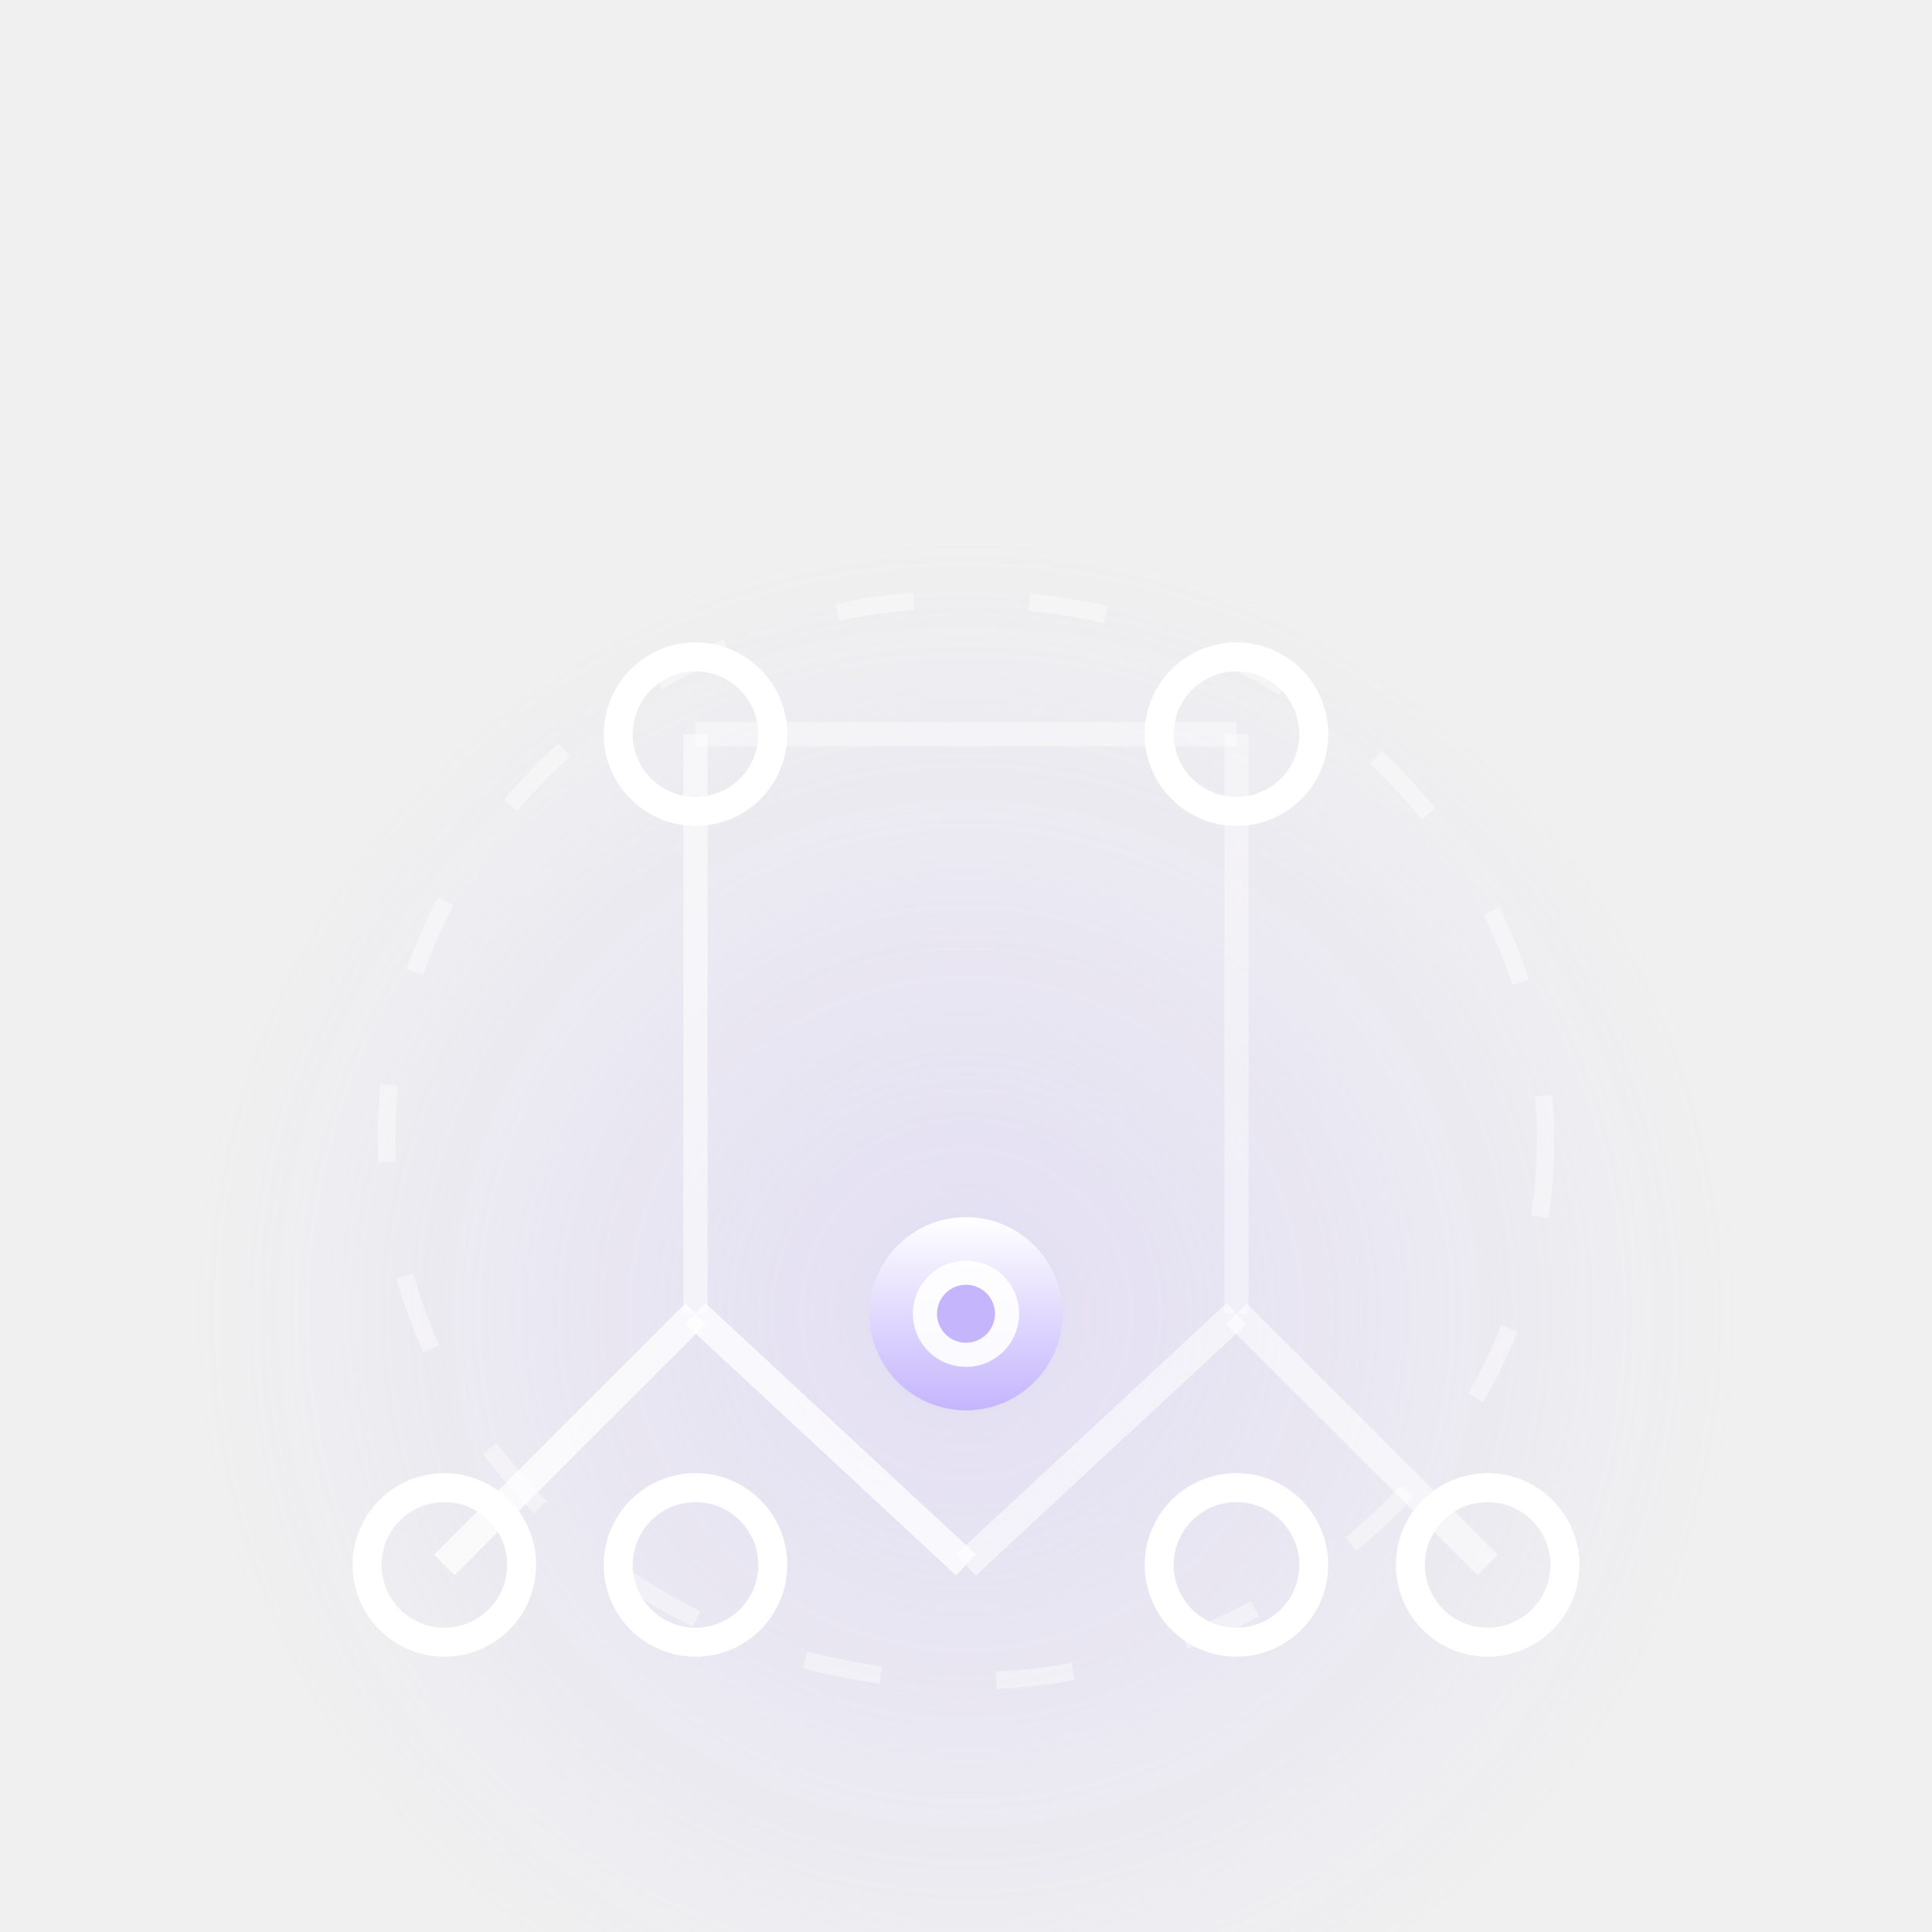
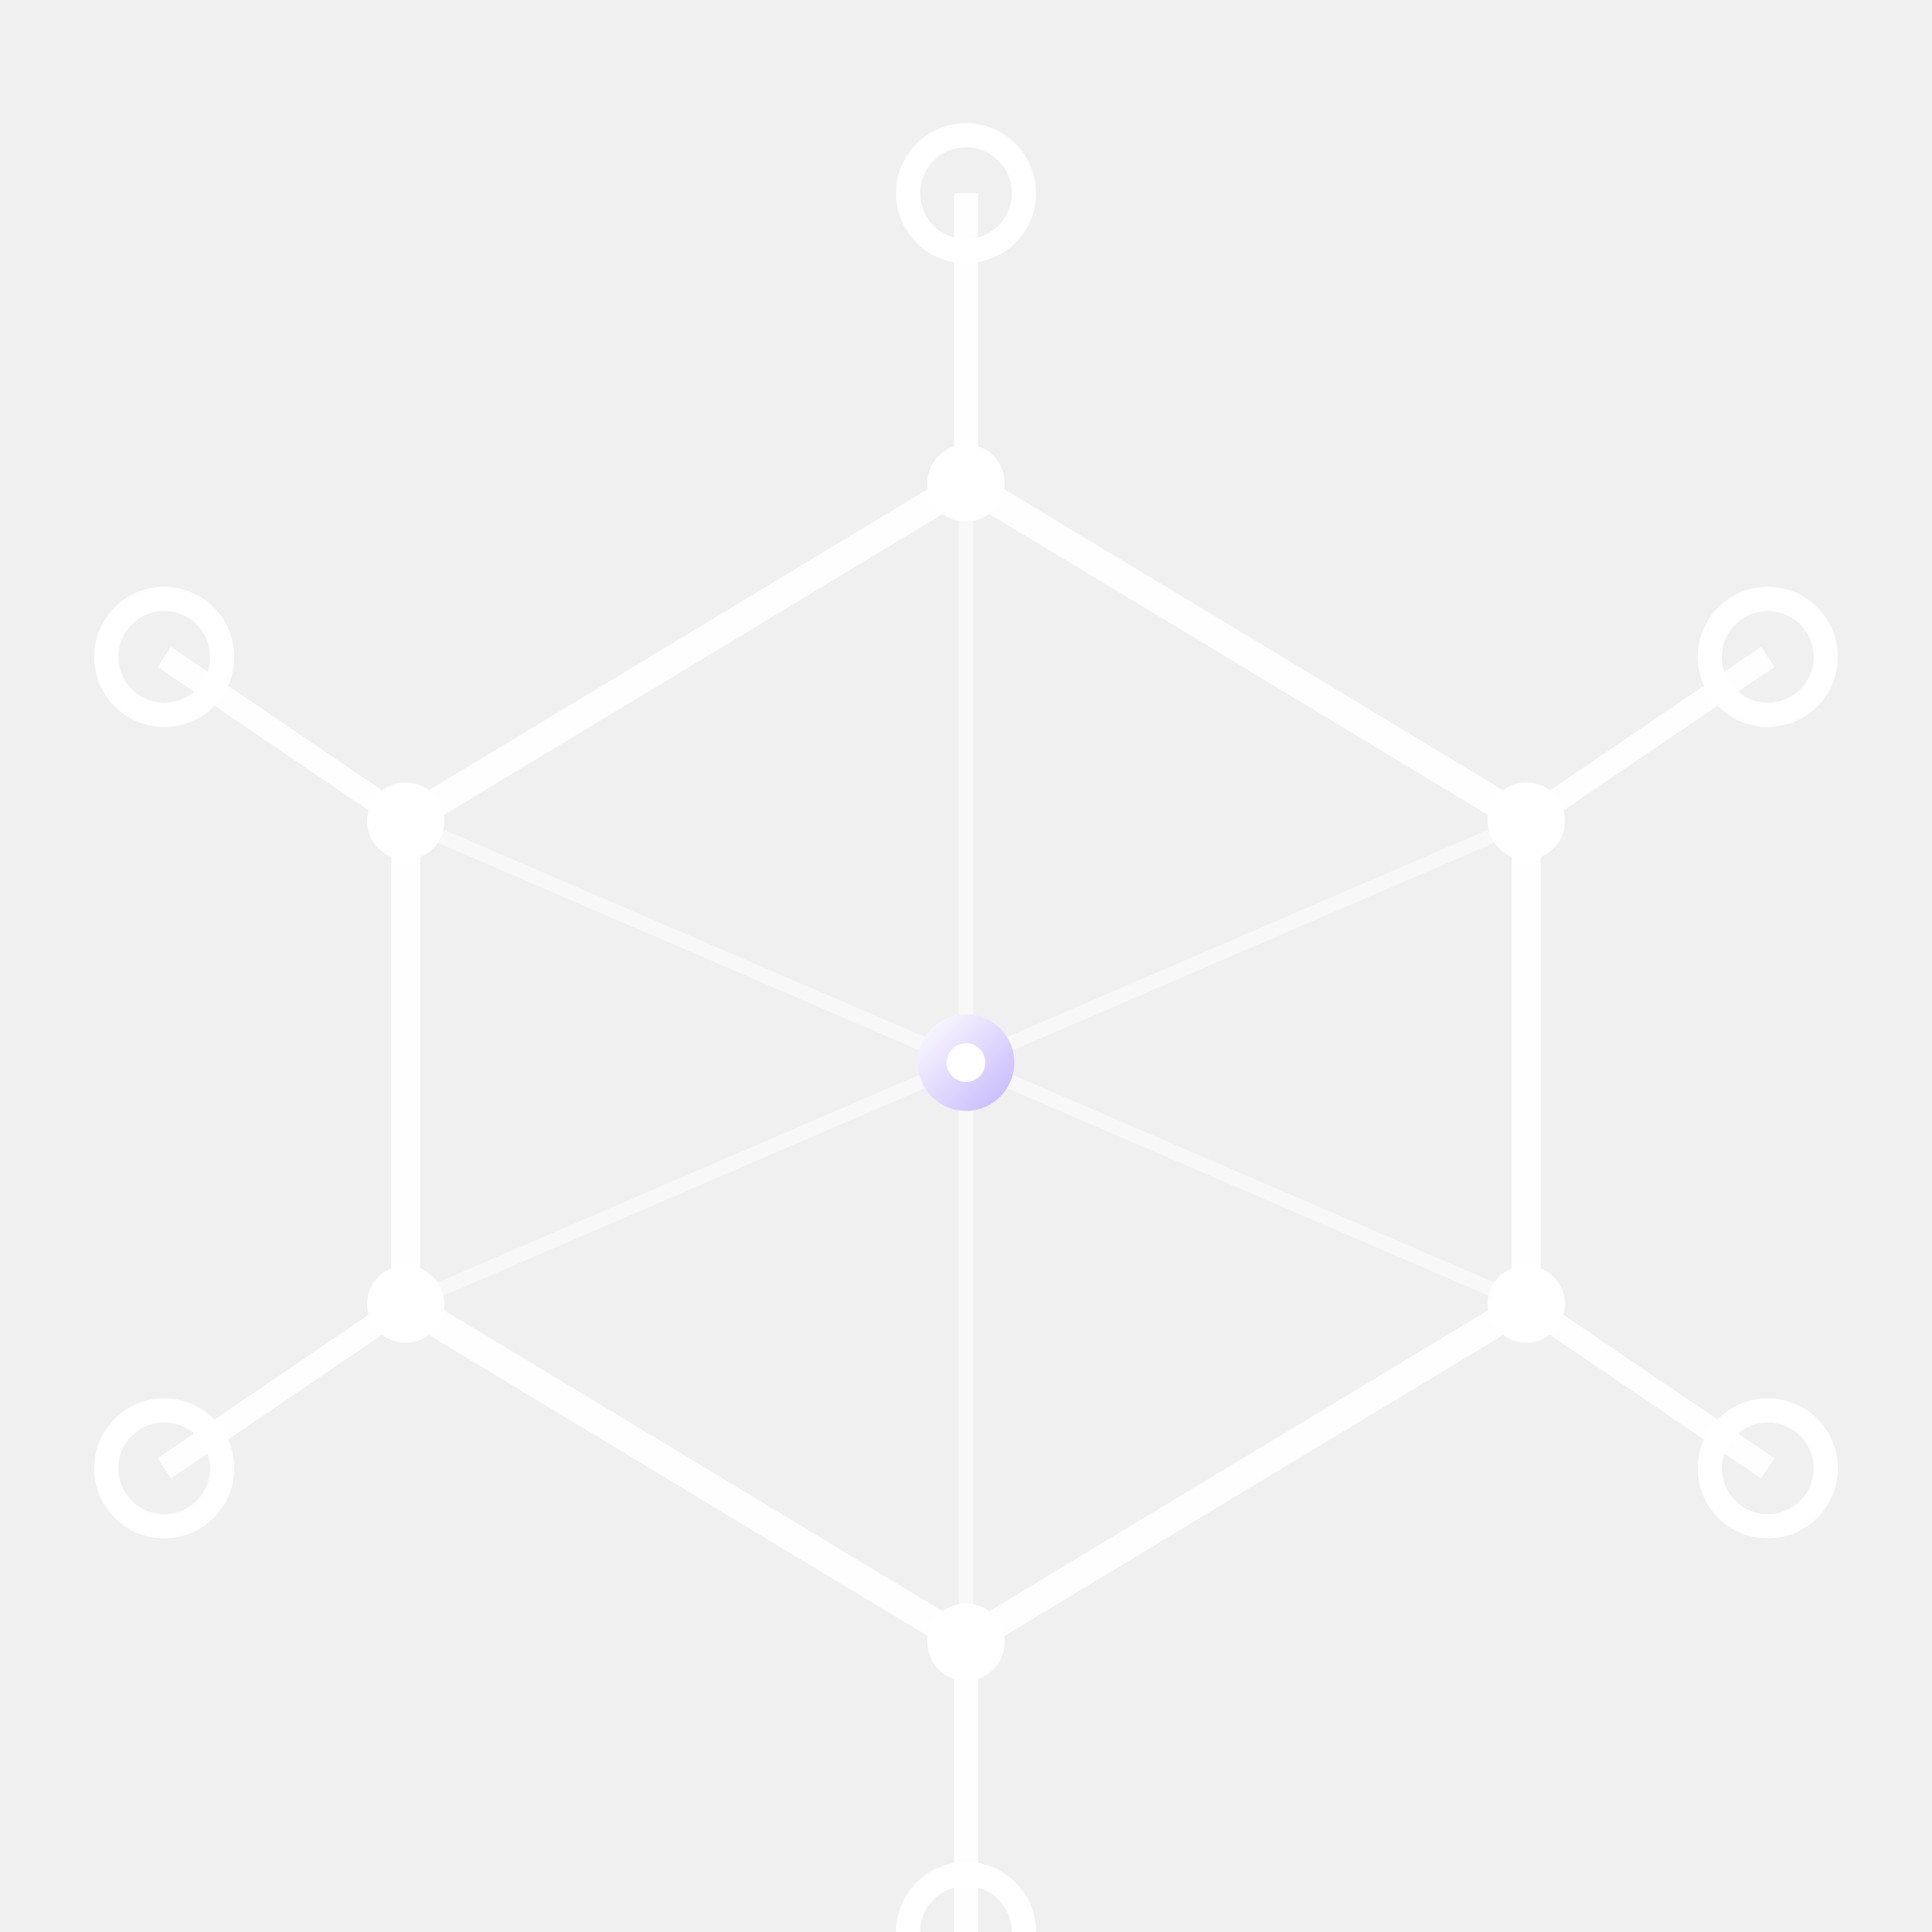
<svg xmlns="http://www.w3.org/2000/svg" viewBox="0 0 200 200" fill="none">
  <defs>
-     <linearGradient id="g" x1="0" y1="0" x2="0" y2="1">
-       <stop offset="0%" stop-color="#ffffff" />
+     <linearGradient id="grad" x1="0" y1="0" x2="1" y2="1">
+       <stop offset="0%" stop-color="#fff" />
      <stop offset="100%" stop-color="#c4b5fd" />
    </linearGradient>
-     <radialGradient id="glow" cx="100" cy="136" r="80" gradientUnits="userSpaceOnUse">
-       <stop offset="0%" stop-color="#c4b5fd" stop-opacity="0.3" />
-       <stop offset="100%" stop-color="#c4b5fd" stop-opacity="0" />
-     </radialGradient>
  </defs>
-   <circle cx="100" cy="136" r="80" fill="url(#glow)" />
-   <line x1="46" y1="162" x2="72" y2="136" stroke="white" stroke-width="3" stroke-opacity="0.75" />
-   <line x1="72" y1="136" x2="100" y2="162" stroke="white" stroke-width="3" stroke-opacity="0.75" />
-   <line x1="100" y1="162" x2="128" y2="136" stroke="white" stroke-width="3" stroke-opacity="0.55" />
-   <line x1="128" y1="136" x2="154" y2="162" stroke="white" stroke-width="3" stroke-opacity="0.55" />
-   <line x1="72" y1="136" x2="72" y2="76" stroke="white" stroke-width="2.5" stroke-opacity="0.55" />
-   <line x1="128" y1="136" x2="128" y2="76" stroke="white" stroke-width="2.5" stroke-opacity="0.4" />
-   <line x1="72" y1="76" x2="128" y2="76" stroke="white" stroke-width="2.5" stroke-opacity="0.4" />
-   <ellipse cx="100" cy="118" rx="60" ry="56" fill="none" stroke="white" stroke-width="1.8" stroke-dasharray="8 12" opacity="0.4" />
-   <circle cx="100" cy="136" r="10" fill="url(#g)" />
-   <circle cx="100" cy="136" r="5.5" fill="white" opacity="0.9" />
-   <circle cx="100" cy="136" r="3" fill="#c4b5fd" />
-   <circle cx="46" cy="162" r="8" fill="none" stroke="white" stroke-width="3" />
-   <circle cx="72" cy="162" r="8" fill="none" stroke="white" stroke-width="3" />
-   <circle cx="128" cy="162" r="8" fill="none" stroke="white" stroke-width="3" />
-   <circle cx="154" cy="162" r="8" fill="none" stroke="white" stroke-width="3" />
-   <circle cx="72" cy="76" r="8" fill="none" stroke="white" stroke-width="3" />
-   <circle cx="128" cy="76" r="8" fill="none" stroke="white" stroke-width="3" />
+   <line x1="100" y1="50" x2="100" y2="20" stroke="white" stroke-width="2.5" stroke-opacity="0.9" />
+   <line x1="158" y1="85" x2="183" y2="68" stroke="white" stroke-width="2.5" stroke-opacity="0.9" />
+   <line x1="158" y1="135" x2="183" y2="152" stroke="white" stroke-width="2.5" stroke-opacity="0.9" />
+   <line x1="100" y1="170" x2="100" y2="200" stroke="white" stroke-width="2.5" stroke-opacity="0.9" />
+   <line x1="42" y1="135" x2="17" y2="152" stroke="white" stroke-width="2.5" stroke-opacity="0.9" />
+   <line x1="42" y1="85" x2="17" y2="68" stroke="white" stroke-width="2.5" stroke-opacity="0.9" />
+   <polygon points="100,50 158,85 158,135 100,170 42,135 42,85" fill="none" stroke="white" stroke-width="3" stroke-opacity="0.9" />
+   <line x1="100" y1="50" x2="100" y2="170" stroke="white" stroke-width="1.5" stroke-opacity="0.5" />
+   <line x1="42" y1="85" x2="158" y2="135" stroke="white" stroke-width="1.5" stroke-opacity="0.5" />
+   <line x1="158" y1="85" x2="42" y2="135" stroke="white" stroke-width="1.5" stroke-opacity="0.5" />
+   <circle cx="100" cy="110" r="5" fill="url(#grad)" />
+   <circle cx="100" cy="110" r="2" fill="white" />
+   <circle cx="100" cy="20" r="6" fill="none" stroke="white" stroke-width="2.5" />
+   <circle cx="183" cy="68" r="6" fill="none" stroke="white" stroke-width="2.5" />
+   <circle cx="183" cy="152" r="6" fill="none" stroke="white" stroke-width="2.5" />
+   <circle cx="100" cy="200" r="6" fill="none" stroke="white" stroke-width="2.5" />
+   <circle cx="17" cy="152" r="6" fill="none" stroke="white" stroke-width="2.5" />
+   <circle cx="17" cy="68" r="6" fill="none" stroke="white" stroke-width="2.5" />
+   <circle cx="100" cy="50" r="4" fill="white" />
+   <circle cx="158" cy="85" r="4" fill="white" />
+   <circle cx="158" cy="135" r="4" fill="white" />
+   <circle cx="100" cy="170" r="4" fill="white" />
+   <circle cx="42" cy="135" r="4" fill="white" />
+   <circle cx="42" cy="85" r="4" fill="white" />
</svg>
